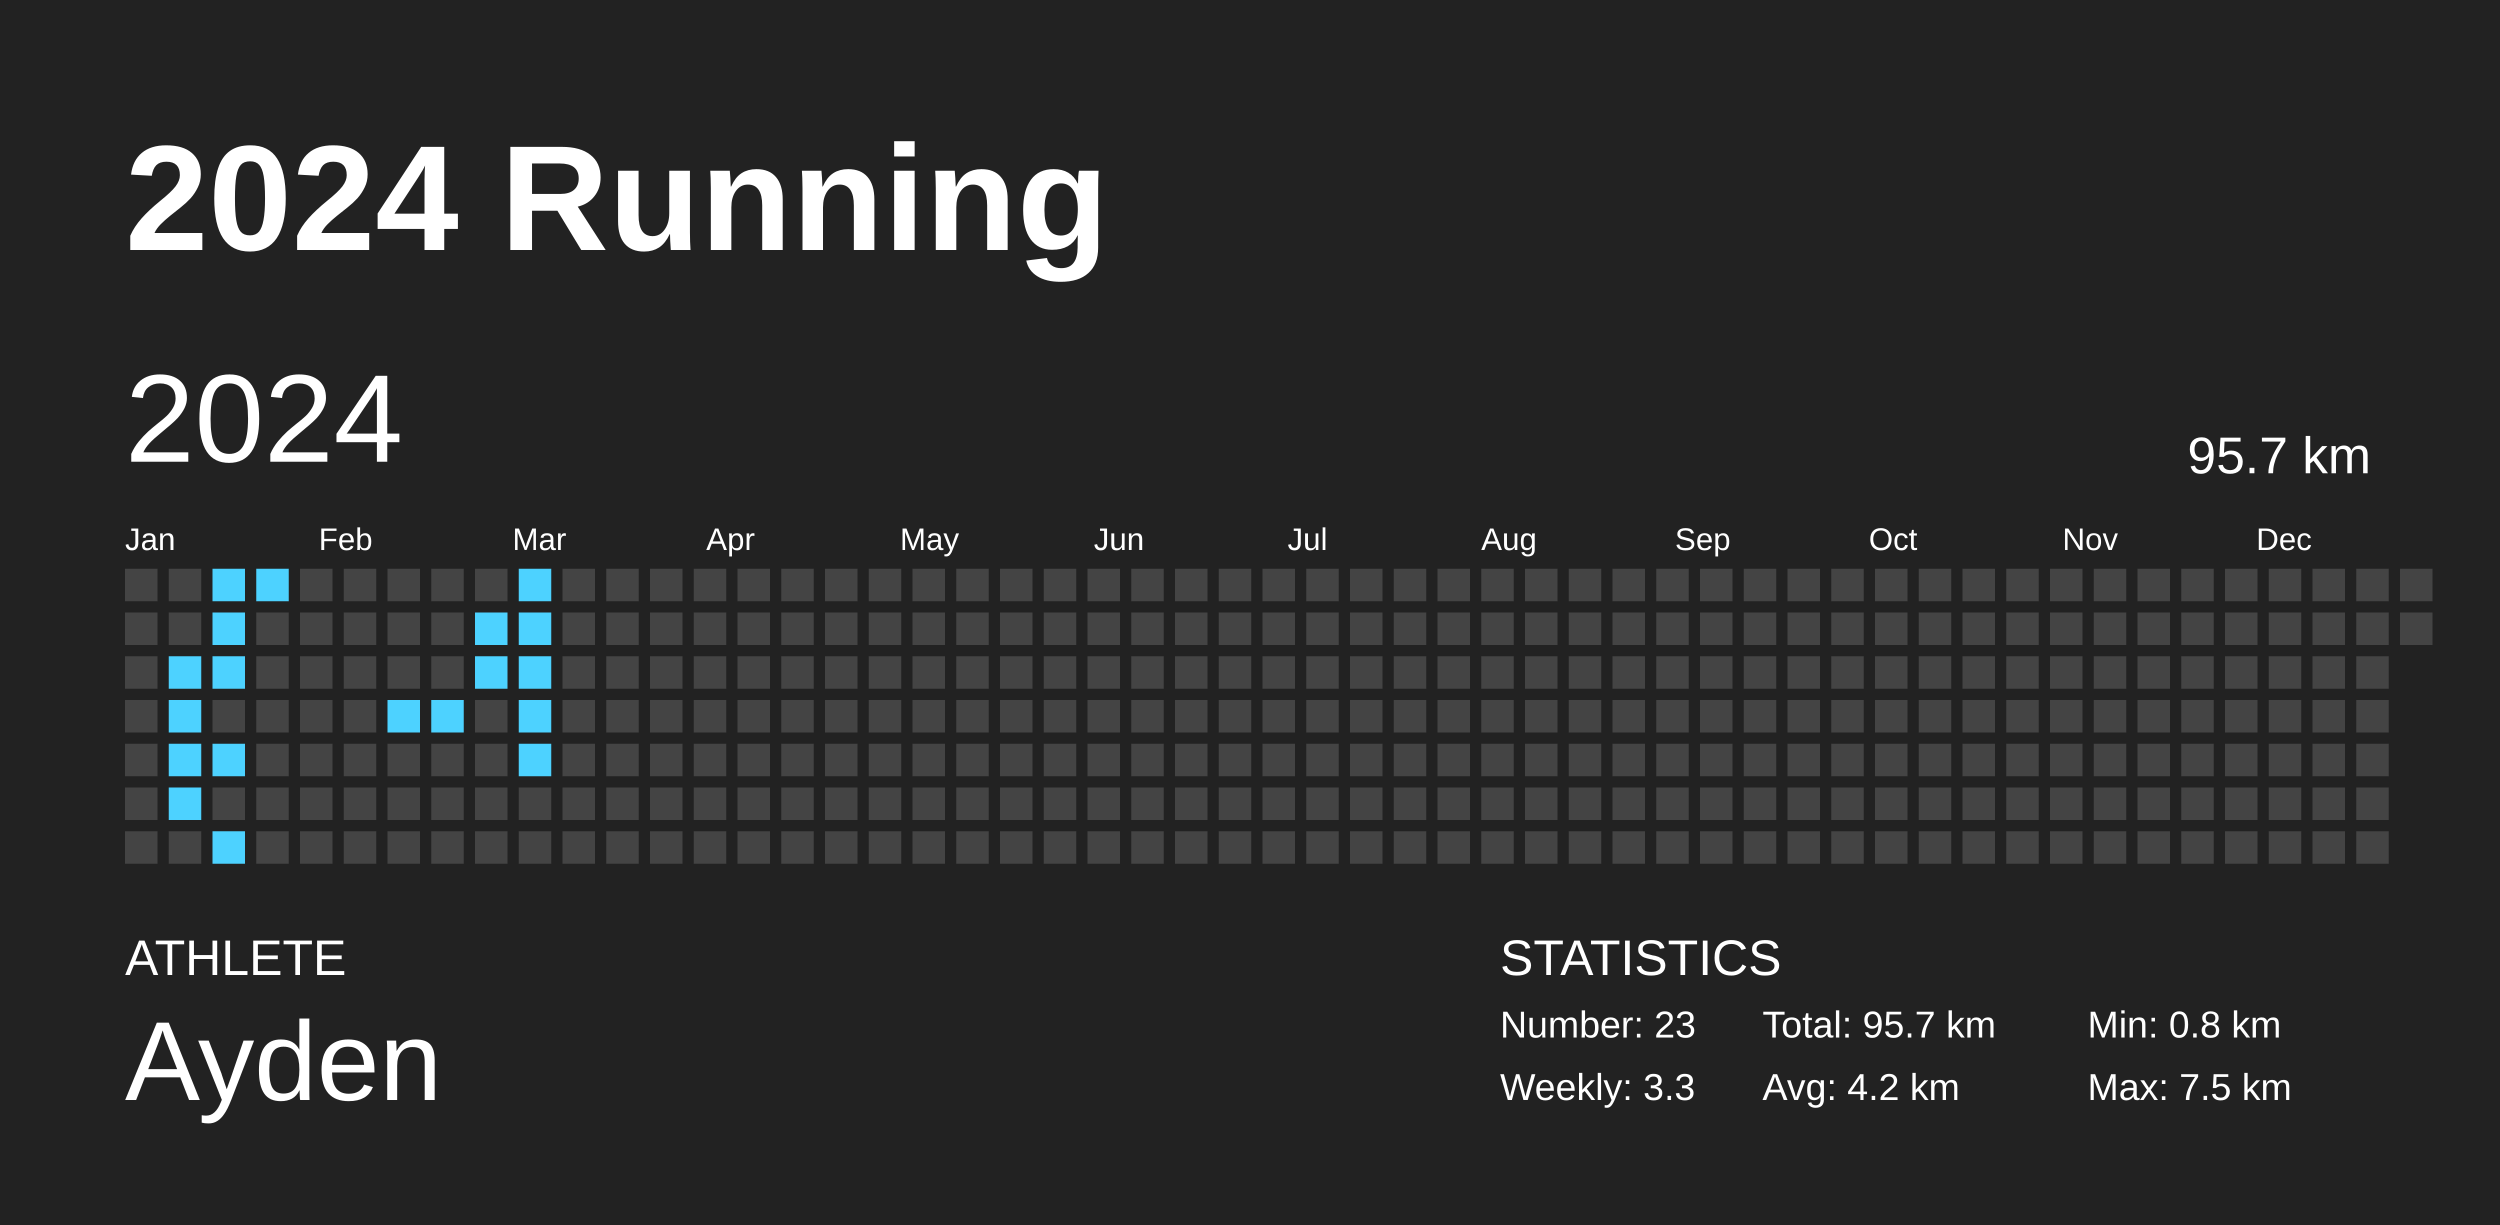
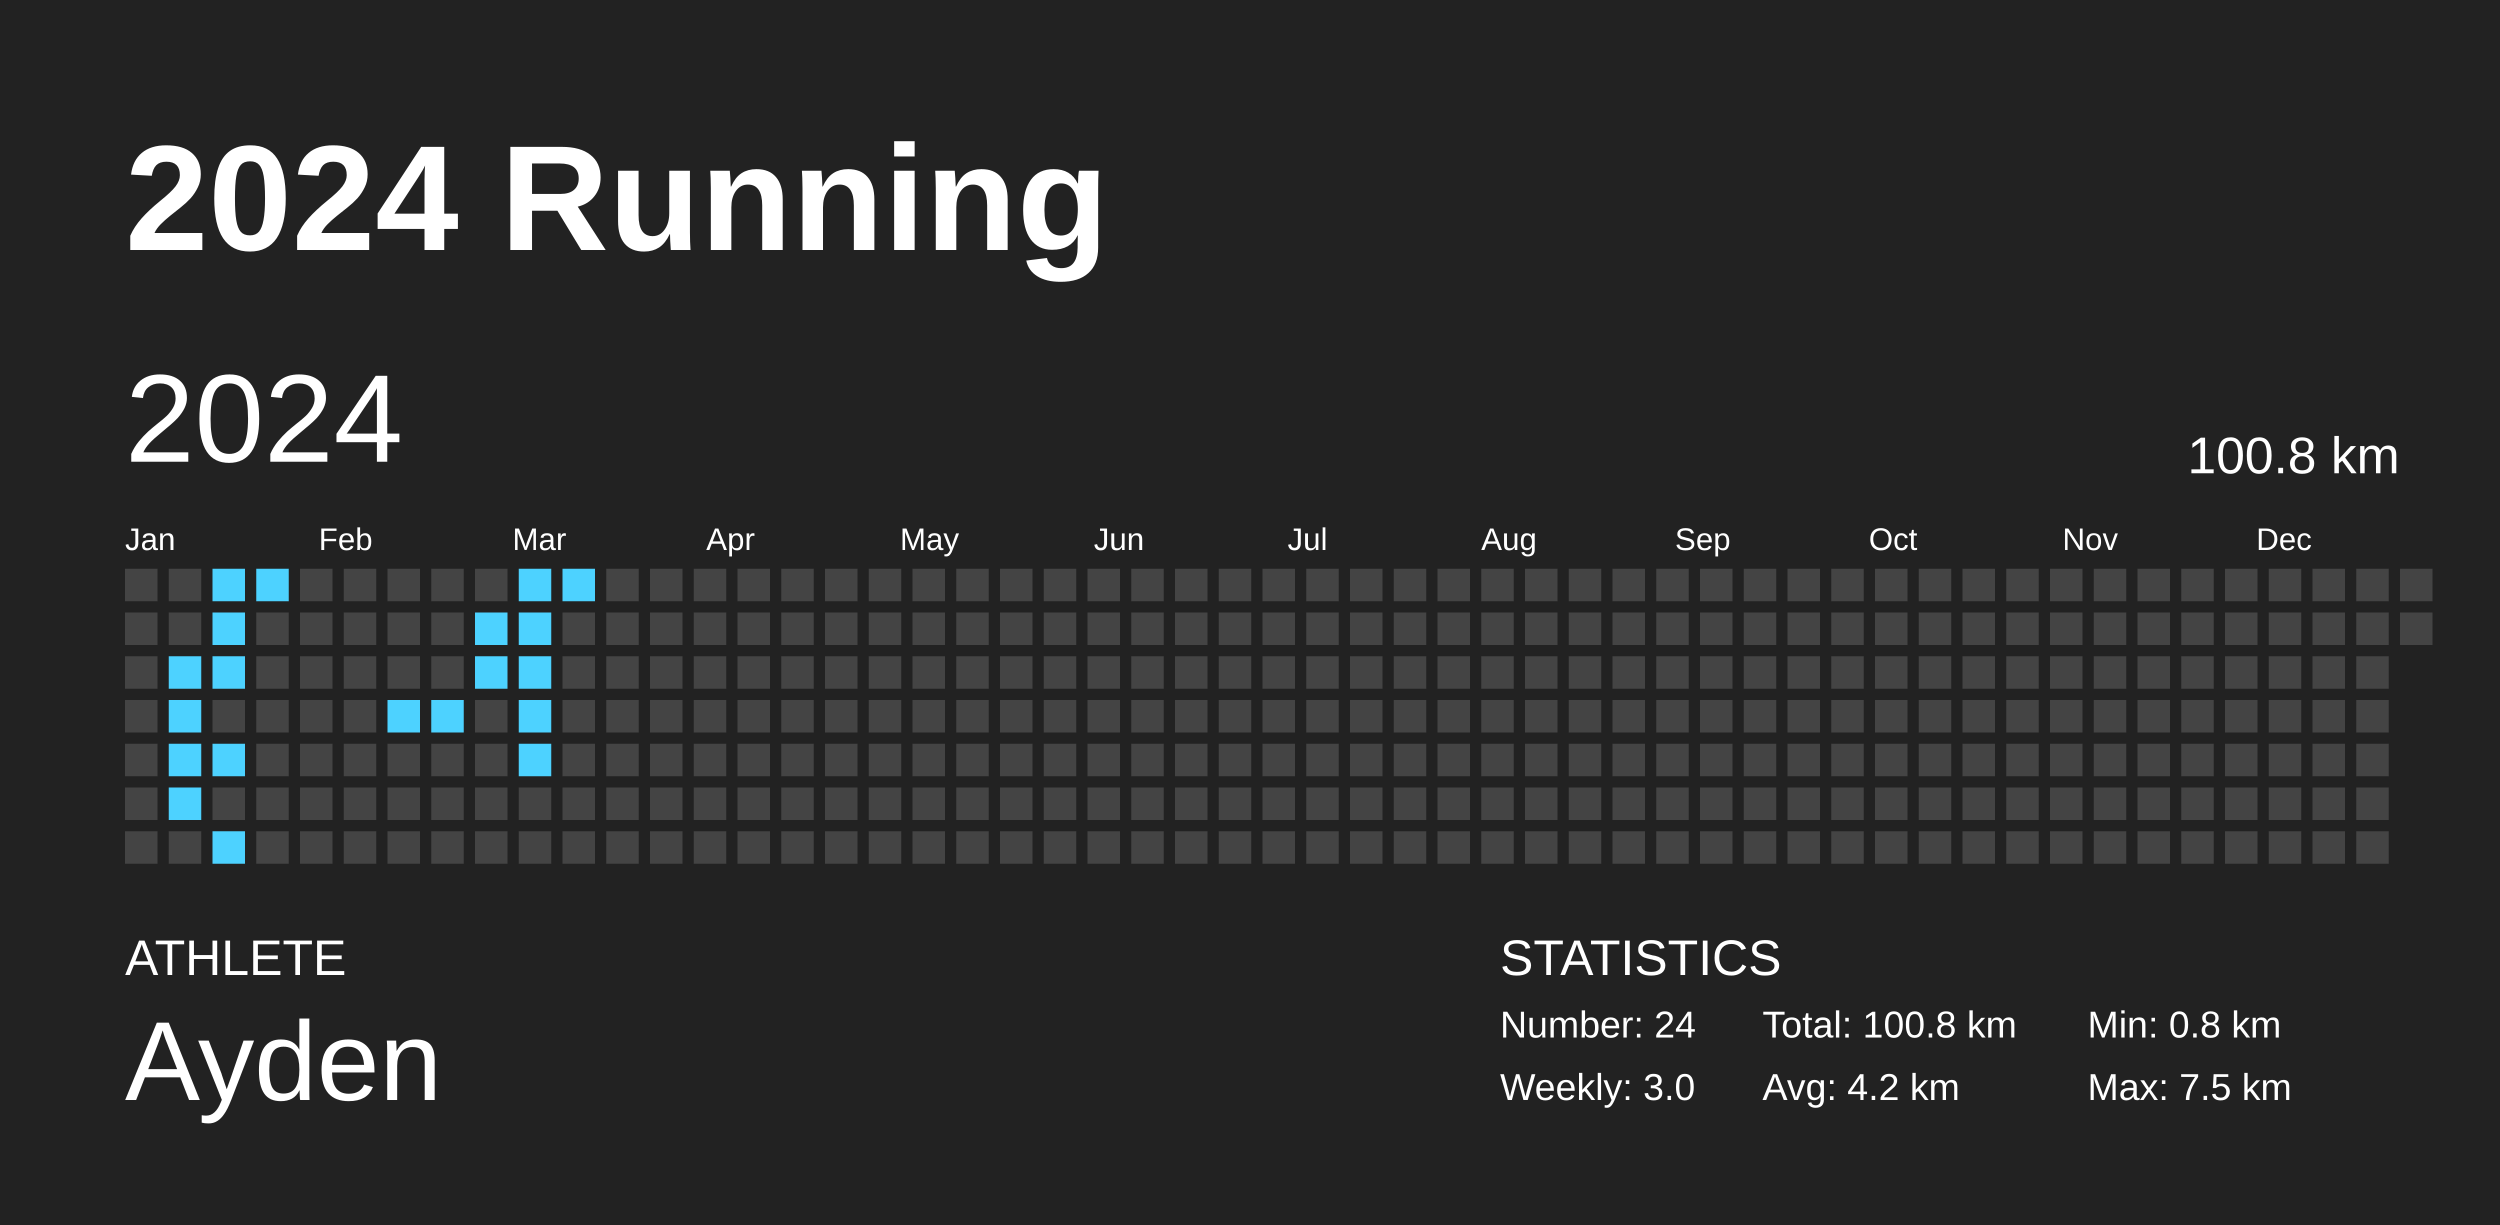
<svg xmlns="http://www.w3.org/2000/svg" baseProfile="full" height="98mm" version="1.1" viewBox="0,0,200,98" width="200mm">
  <defs />
  <rect fill="#222222" height="98" width="200" x="0" y="0" />
  <text fill="#FFFFFF" style="font-size:12px; font-family:Arial; font-weight:bold;" x="10" y="20">2024 Running</text>
  <text fill="#FFFFFF" style="font-size:4px; font-family:Arial" x="10" y="78">ATHLETE</text>
  <text fill="#FFFFFF" style="font-size:9px; font-family:Arial" x="10" y="88">Ayden</text>
  <text fill="#FFFFFF" style="font-size:4px; font-family:Arial" x="120" y="78">STATISTICS</text>
-   <text fill="#FFFFFF" style="font-size:3px; font-family:Arial" x="120" y="83">Number: 23</text>
-   <text fill="#FFFFFF" style="font-size:3px; font-family:Arial" x="120" y="88">Weekly: 3.3</text>
-   <text fill="#FFFFFF" style="font-size:3px; font-family:Arial" x="141" y="83">Total: 95.7 km</text>
+   <text fill="#FFFFFF" style="font-size:3px; font-family:Arial" x="120" y="83">Number: 24</text>
+   <text fill="#FFFFFF" style="font-size:3px; font-family:Arial" x="120" y="88">Weekly: 3.0</text>
+   <text fill="#FFFFFF" style="font-size:3px; font-family:Arial" x="141" y="83">Total: 100.8 km</text>
  <text fill="#FFFFFF" style="font-size:3px; font-family:Arial" x="141" y="88">Avg: 4.2 km</text>
  <text fill="#FFFFFF" style="font-size:3px; font-family:Arial" x="167" y="83">Min: 0.8 km</text>
  <text fill="#FFFFFF" style="font-size:3px; font-family:Arial" x="167" y="88">Max: 7.5 km</text>
  <text dominant-baseline="hanging" fill="#FFFFFF" style="font-size:10.0px; font-family:Arial;" x="10" y="30">2024</text>
-   <text dominant-baseline="hanging" fill="#FFFFFF" style="font-size:4.125px; font-family:Arial;" x="175" y="35">95.7 km</text>
+   <text dominant-baseline="hanging" fill="#FFFFFF" style="font-size:4.125px; font-family:Arial;" x="175" y="35">100.8 km</text>
  <text fill="#FFFFFF" style="font-size:2.5px; font-family:Arial" x="10.0" y="44">Jan</text>
  <text fill="#FFFFFF" style="font-size:2.5px; font-family:Arial" x="25.5" y="44">Feb</text>
  <text fill="#FFFFFF" style="font-size:2.5px; font-family:Arial" x="41.0" y="44">Mar</text>
  <text fill="#FFFFFF" style="font-size:2.5px; font-family:Arial" x="56.5" y="44">Apr</text>
  <text fill="#FFFFFF" style="font-size:2.5px; font-family:Arial" x="72.0" y="44">May</text>
  <text fill="#FFFFFF" style="font-size:2.5px; font-family:Arial" x="87.5" y="44">Jun</text>
  <text fill="#FFFFFF" style="font-size:2.5px; font-family:Arial" x="103.0" y="44">Jul</text>
  <text fill="#FFFFFF" style="font-size:2.5px; font-family:Arial" x="118.5" y="44">Aug</text>
  <text fill="#FFFFFF" style="font-size:2.5px; font-family:Arial" x="134.0" y="44">Sep</text>
  <text fill="#FFFFFF" style="font-size:2.5px; font-family:Arial" x="149.5" y="44">Oct</text>
  <text fill="#FFFFFF" style="font-size:2.5px; font-family:Arial" x="165.0" y="44">Nov</text>
  <text fill="#FFFFFF" style="font-size:2.5px; font-family:Arial" x="180.5" y="44">Dec</text>
  <rect fill="#444444" height="2.6" width="2.6" x="10.0" y="45.5" />
  <rect fill="#444444" height="2.6" width="2.6" x="10.0" y="49.0" />
  <rect fill="#444444" height="2.6" width="2.6" x="10.0" y="52.5" />
  <rect fill="#444444" height="2.6" width="2.6" x="10.0" y="56.0" />
  <rect fill="#444444" height="2.6" width="2.6" x="10.0" y="59.5" />
  <rect fill="#444444" height="2.6" width="2.6" x="10.0" y="63.0" />
  <rect fill="#444444" height="2.6" width="2.6" x="10.0" y="66.5" />
  <rect fill="#444444" height="2.6" width="2.6" x="13.5" y="45.5" />
  <rect fill="#444444" height="2.6" width="2.6" x="13.5" y="49.0" />
  <rect fill="#4dd2ff" height="2.6" width="2.6" x="13.5" y="52.5" />
  <rect fill="#4dd2ff" height="2.6" width="2.6" x="13.5" y="56.0" />
  <rect fill="#4dd2ff" height="2.6" width="2.6" x="13.5" y="59.5" />
  <rect fill="#4dd2ff" height="2.6" width="2.6" x="13.5" y="63.0" />
  <rect fill="#444444" height="2.6" width="2.6" x="13.5" y="66.5" />
  <rect fill="#4dd2ff" height="2.6" width="2.6" x="17.0" y="45.5" />
  <rect fill="#4dd2ff" height="2.6" width="2.6" x="17.0" y="49.0" />
  <rect fill="#4dd2ff" height="2.6" width="2.6" x="17.0" y="52.5" />
  <rect fill="#444444" height="2.6" width="2.6" x="17.0" y="56.0" />
  <rect fill="#4dd2ff" height="2.6" width="2.6" x="17.0" y="59.5" />
  <rect fill="#444444" height="2.6" width="2.6" x="17.0" y="63.0" />
  <rect fill="#4dd2ff" height="2.6" width="2.6" x="17.0" y="66.5" />
  <rect fill="#4dd2ff" height="2.6" width="2.6" x="20.5" y="45.5" />
  <rect fill="#444444" height="2.6" width="2.6" x="20.5" y="49.0" />
  <rect fill="#444444" height="2.6" width="2.6" x="20.5" y="52.5" />
  <rect fill="#444444" height="2.6" width="2.6" x="20.5" y="56.0" />
  <rect fill="#444444" height="2.6" width="2.6" x="20.5" y="59.5" />
  <rect fill="#444444" height="2.6" width="2.6" x="20.5" y="63.0" />
  <rect fill="#444444" height="2.6" width="2.6" x="20.5" y="66.5" />
  <rect fill="#444444" height="2.6" width="2.6" x="24.0" y="45.5" />
  <rect fill="#444444" height="2.6" width="2.6" x="24.0" y="49.0" />
  <rect fill="#444444" height="2.6" width="2.6" x="24.0" y="52.5" />
  <rect fill="#444444" height="2.6" width="2.6" x="24.0" y="56.0" />
  <rect fill="#444444" height="2.6" width="2.6" x="24.0" y="59.5" />
  <rect fill="#444444" height="2.6" width="2.6" x="24.0" y="63.0" />
  <rect fill="#444444" height="2.6" width="2.6" x="24.0" y="66.5" />
  <rect fill="#444444" height="2.6" width="2.6" x="27.5" y="45.5" />
  <rect fill="#444444" height="2.6" width="2.6" x="27.5" y="49.0" />
  <rect fill="#444444" height="2.6" width="2.6" x="27.5" y="52.5" />
  <rect fill="#444444" height="2.6" width="2.6" x="27.5" y="56.0" />
  <rect fill="#444444" height="2.6" width="2.6" x="27.5" y="59.5" />
  <rect fill="#444444" height="2.6" width="2.6" x="27.5" y="63.0" />
  <rect fill="#444444" height="2.6" width="2.6" x="27.5" y="66.5" />
  <rect fill="#444444" height="2.6" width="2.6" x="31.0" y="45.5" />
  <rect fill="#444444" height="2.6" width="2.6" x="31.0" y="49.0" />
  <rect fill="#444444" height="2.6" width="2.6" x="31.0" y="52.5" />
  <rect fill="#4dd2ff" height="2.6" width="2.6" x="31.0" y="56.0" />
  <rect fill="#444444" height="2.6" width="2.6" x="31.0" y="59.5" />
  <rect fill="#444444" height="2.6" width="2.6" x="31.0" y="63.0" />
  <rect fill="#444444" height="2.6" width="2.6" x="31.0" y="66.5" />
  <rect fill="#444444" height="2.6" width="2.6" x="34.5" y="45.5" />
  <rect fill="#444444" height="2.6" width="2.6" x="34.5" y="49.0" />
  <rect fill="#444444" height="2.6" width="2.6" x="34.5" y="52.5" />
  <rect fill="#4dd2ff" height="2.6" width="2.6" x="34.5" y="56.0" />
  <rect fill="#444444" height="2.6" width="2.6" x="34.5" y="59.5" />
  <rect fill="#444444" height="2.6" width="2.6" x="34.5" y="63.0" />
  <rect fill="#444444" height="2.6" width="2.6" x="34.5" y="66.5" />
  <rect fill="#444444" height="2.6" width="2.6" x="38.0" y="45.5" />
  <rect fill="#4dd2ff" height="2.6" width="2.6" x="38.0" y="49.0" />
  <rect fill="#4dd2ff" height="2.6" width="2.6" x="38.0" y="52.5" />
  <rect fill="#444444" height="2.6" width="2.6" x="38.0" y="56.0" />
  <rect fill="#444444" height="2.6" width="2.6" x="38.0" y="59.5" />
  <rect fill="#444444" height="2.6" width="2.6" x="38.0" y="63.0" />
  <rect fill="#444444" height="2.6" width="2.6" x="38.0" y="66.5" />
  <rect fill="#4dd2ff" height="2.6" width="2.6" x="41.5" y="45.5" />
  <rect fill="#4dd2ff" height="2.6" width="2.6" x="41.5" y="49.0" />
  <rect fill="#4dd2ff" height="2.6" width="2.6" x="41.5" y="52.5" />
  <rect fill="#4dd2ff" height="2.6" width="2.6" x="41.5" y="56.0" />
  <rect fill="#4dd2ff" height="2.6" width="2.6" x="41.5" y="59.5" />
  <rect fill="#444444" height="2.6" width="2.6" x="41.5" y="63.0" />
  <rect fill="#444444" height="2.6" width="2.6" x="41.5" y="66.5" />
-   <rect fill="#444444" height="2.6" width="2.6" x="45.0" y="45.5" />
+   <rect fill="#4dd2ff" height="2.6" width="2.6" x="45.0" y="45.5" />
  <rect fill="#444444" height="2.6" width="2.6" x="45.0" y="49.0" />
  <rect fill="#444444" height="2.6" width="2.6" x="45.0" y="52.5" />
  <rect fill="#444444" height="2.6" width="2.6" x="45.0" y="56.0" />
  <rect fill="#444444" height="2.6" width="2.6" x="45.0" y="59.5" />
  <rect fill="#444444" height="2.6" width="2.6" x="45.0" y="63.0" />
  <rect fill="#444444" height="2.6" width="2.6" x="45.0" y="66.5" />
  <rect fill="#444444" height="2.6" width="2.6" x="48.5" y="45.5" />
  <rect fill="#444444" height="2.6" width="2.6" x="48.5" y="49.0" />
  <rect fill="#444444" height="2.6" width="2.6" x="48.5" y="52.5" />
  <rect fill="#444444" height="2.6" width="2.6" x="48.5" y="56.0" />
  <rect fill="#444444" height="2.6" width="2.6" x="48.5" y="59.5" />
  <rect fill="#444444" height="2.6" width="2.6" x="48.5" y="63.0" />
  <rect fill="#444444" height="2.6" width="2.6" x="48.5" y="66.5" />
  <rect fill="#444444" height="2.6" width="2.6" x="52.0" y="45.5" />
  <rect fill="#444444" height="2.6" width="2.6" x="52.0" y="49.0" />
  <rect fill="#444444" height="2.6" width="2.6" x="52.0" y="52.5" />
  <rect fill="#444444" height="2.6" width="2.6" x="52.0" y="56.0" />
  <rect fill="#444444" height="2.6" width="2.6" x="52.0" y="59.5" />
  <rect fill="#444444" height="2.6" width="2.6" x="52.0" y="63.0" />
  <rect fill="#444444" height="2.6" width="2.6" x="52.0" y="66.5" />
  <rect fill="#444444" height="2.6" width="2.6" x="55.5" y="45.5" />
  <rect fill="#444444" height="2.6" width="2.6" x="55.5" y="49.0" />
  <rect fill="#444444" height="2.6" width="2.6" x="55.5" y="52.5" />
  <rect fill="#444444" height="2.6" width="2.6" x="55.5" y="56.0" />
  <rect fill="#444444" height="2.6" width="2.6" x="55.5" y="59.5" />
  <rect fill="#444444" height="2.6" width="2.6" x="55.5" y="63.0" />
  <rect fill="#444444" height="2.6" width="2.6" x="55.5" y="66.5" />
  <rect fill="#444444" height="2.6" width="2.6" x="59.0" y="45.5" />
  <rect fill="#444444" height="2.6" width="2.6" x="59.0" y="49.0" />
  <rect fill="#444444" height="2.6" width="2.6" x="59.0" y="52.5" />
  <rect fill="#444444" height="2.6" width="2.6" x="59.0" y="56.0" />
  <rect fill="#444444" height="2.6" width="2.6" x="59.0" y="59.5" />
  <rect fill="#444444" height="2.6" width="2.6" x="59.0" y="63.0" />
  <rect fill="#444444" height="2.6" width="2.6" x="59.0" y="66.5" />
  <rect fill="#444444" height="2.6" width="2.6" x="62.5" y="45.5" />
  <rect fill="#444444" height="2.6" width="2.6" x="62.5" y="49.0" />
  <rect fill="#444444" height="2.6" width="2.6" x="62.5" y="52.5" />
  <rect fill="#444444" height="2.6" width="2.6" x="62.5" y="56.0" />
  <rect fill="#444444" height="2.6" width="2.6" x="62.5" y="59.5" />
  <rect fill="#444444" height="2.6" width="2.6" x="62.5" y="63.0" />
  <rect fill="#444444" height="2.6" width="2.6" x="62.5" y="66.5" />
  <rect fill="#444444" height="2.6" width="2.6" x="66.0" y="45.5" />
  <rect fill="#444444" height="2.6" width="2.6" x="66.0" y="49.0" />
  <rect fill="#444444" height="2.6" width="2.6" x="66.0" y="52.5" />
  <rect fill="#444444" height="2.6" width="2.6" x="66.0" y="56.0" />
  <rect fill="#444444" height="2.6" width="2.6" x="66.0" y="59.5" />
  <rect fill="#444444" height="2.6" width="2.6" x="66.0" y="63.0" />
  <rect fill="#444444" height="2.6" width="2.6" x="66.0" y="66.5" />
  <rect fill="#444444" height="2.6" width="2.6" x="69.5" y="45.5" />
  <rect fill="#444444" height="2.6" width="2.6" x="69.5" y="49.0" />
  <rect fill="#444444" height="2.6" width="2.6" x="69.5" y="52.5" />
  <rect fill="#444444" height="2.6" width="2.6" x="69.5" y="56.0" />
  <rect fill="#444444" height="2.6" width="2.6" x="69.5" y="59.5" />
  <rect fill="#444444" height="2.6" width="2.6" x="69.5" y="63.0" />
  <rect fill="#444444" height="2.6" width="2.6" x="69.5" y="66.5" />
  <rect fill="#444444" height="2.6" width="2.6" x="73.0" y="45.5" />
  <rect fill="#444444" height="2.6" width="2.6" x="73.0" y="49.0" />
  <rect fill="#444444" height="2.6" width="2.6" x="73.0" y="52.5" />
  <rect fill="#444444" height="2.6" width="2.6" x="73.0" y="56.0" />
  <rect fill="#444444" height="2.6" width="2.6" x="73.0" y="59.5" />
  <rect fill="#444444" height="2.6" width="2.6" x="73.0" y="63.0" />
  <rect fill="#444444" height="2.6" width="2.6" x="73.0" y="66.5" />
  <rect fill="#444444" height="2.6" width="2.6" x="76.5" y="45.5" />
  <rect fill="#444444" height="2.6" width="2.6" x="76.5" y="49.0" />
  <rect fill="#444444" height="2.6" width="2.6" x="76.5" y="52.5" />
  <rect fill="#444444" height="2.6" width="2.6" x="76.5" y="56.0" />
  <rect fill="#444444" height="2.6" width="2.6" x="76.5" y="59.5" />
  <rect fill="#444444" height="2.6" width="2.6" x="76.5" y="63.0" />
  <rect fill="#444444" height="2.6" width="2.6" x="76.5" y="66.5" />
  <rect fill="#444444" height="2.6" width="2.6" x="80.0" y="45.5" />
  <rect fill="#444444" height="2.6" width="2.6" x="80.0" y="49.0" />
  <rect fill="#444444" height="2.6" width="2.6" x="80.0" y="52.5" />
  <rect fill="#444444" height="2.6" width="2.6" x="80.0" y="56.0" />
  <rect fill="#444444" height="2.6" width="2.6" x="80.0" y="59.5" />
  <rect fill="#444444" height="2.6" width="2.6" x="80.0" y="63.0" />
  <rect fill="#444444" height="2.6" width="2.6" x="80.0" y="66.5" />
  <rect fill="#444444" height="2.6" width="2.6" x="83.5" y="45.5" />
  <rect fill="#444444" height="2.6" width="2.6" x="83.5" y="49.0" />
  <rect fill="#444444" height="2.6" width="2.6" x="83.5" y="52.5" />
  <rect fill="#444444" height="2.6" width="2.6" x="83.5" y="56.0" />
  <rect fill="#444444" height="2.6" width="2.6" x="83.5" y="59.5" />
  <rect fill="#444444" height="2.6" width="2.6" x="83.5" y="63.0" />
  <rect fill="#444444" height="2.6" width="2.6" x="83.5" y="66.5" />
  <rect fill="#444444" height="2.6" width="2.6" x="87.0" y="45.5" />
  <rect fill="#444444" height="2.6" width="2.6" x="87.0" y="49.0" />
  <rect fill="#444444" height="2.6" width="2.6" x="87.0" y="52.5" />
  <rect fill="#444444" height="2.6" width="2.6" x="87.0" y="56.0" />
  <rect fill="#444444" height="2.6" width="2.6" x="87.0" y="59.5" />
  <rect fill="#444444" height="2.6" width="2.6" x="87.0" y="63.0" />
  <rect fill="#444444" height="2.6" width="2.6" x="87.0" y="66.5" />
  <rect fill="#444444" height="2.6" width="2.6" x="90.5" y="45.5" />
  <rect fill="#444444" height="2.6" width="2.6" x="90.5" y="49.0" />
  <rect fill="#444444" height="2.6" width="2.6" x="90.5" y="52.5" />
  <rect fill="#444444" height="2.6" width="2.6" x="90.5" y="56.0" />
  <rect fill="#444444" height="2.6" width="2.6" x="90.5" y="59.5" />
  <rect fill="#444444" height="2.6" width="2.6" x="90.5" y="63.0" />
  <rect fill="#444444" height="2.6" width="2.6" x="90.5" y="66.5" />
  <rect fill="#444444" height="2.6" width="2.6" x="94.0" y="45.5" />
  <rect fill="#444444" height="2.6" width="2.6" x="94.0" y="49.0" />
  <rect fill="#444444" height="2.6" width="2.6" x="94.0" y="52.5" />
  <rect fill="#444444" height="2.6" width="2.6" x="94.0" y="56.0" />
  <rect fill="#444444" height="2.6" width="2.6" x="94.0" y="59.5" />
  <rect fill="#444444" height="2.6" width="2.6" x="94.0" y="63.0" />
  <rect fill="#444444" height="2.6" width="2.6" x="94.0" y="66.5" />
  <rect fill="#444444" height="2.6" width="2.6" x="97.5" y="45.5" />
  <rect fill="#444444" height="2.6" width="2.6" x="97.5" y="49.0" />
  <rect fill="#444444" height="2.6" width="2.6" x="97.5" y="52.5" />
  <rect fill="#444444" height="2.6" width="2.6" x="97.5" y="56.0" />
  <rect fill="#444444" height="2.6" width="2.6" x="97.5" y="59.5" />
  <rect fill="#444444" height="2.6" width="2.6" x="97.5" y="63.0" />
  <rect fill="#444444" height="2.6" width="2.6" x="97.5" y="66.5" />
  <rect fill="#444444" height="2.6" width="2.6" x="101.0" y="45.5" />
  <rect fill="#444444" height="2.6" width="2.6" x="101.0" y="49.0" />
  <rect fill="#444444" height="2.6" width="2.6" x="101.0" y="52.5" />
  <rect fill="#444444" height="2.6" width="2.6" x="101.0" y="56.0" />
  <rect fill="#444444" height="2.6" width="2.6" x="101.0" y="59.5" />
  <rect fill="#444444" height="2.6" width="2.6" x="101.0" y="63.0" />
  <rect fill="#444444" height="2.6" width="2.6" x="101.0" y="66.5" />
  <rect fill="#444444" height="2.6" width="2.6" x="104.5" y="45.5" />
  <rect fill="#444444" height="2.6" width="2.6" x="104.5" y="49.0" />
  <rect fill="#444444" height="2.6" width="2.6" x="104.5" y="52.5" />
  <rect fill="#444444" height="2.6" width="2.6" x="104.5" y="56.0" />
  <rect fill="#444444" height="2.6" width="2.6" x="104.5" y="59.5" />
  <rect fill="#444444" height="2.6" width="2.6" x="104.5" y="63.0" />
  <rect fill="#444444" height="2.6" width="2.6" x="104.5" y="66.5" />
  <rect fill="#444444" height="2.6" width="2.6" x="108.0" y="45.5" />
  <rect fill="#444444" height="2.6" width="2.6" x="108.0" y="49.0" />
  <rect fill="#444444" height="2.6" width="2.6" x="108.0" y="52.5" />
  <rect fill="#444444" height="2.6" width="2.6" x="108.0" y="56.0" />
  <rect fill="#444444" height="2.6" width="2.6" x="108.0" y="59.5" />
  <rect fill="#444444" height="2.6" width="2.6" x="108.0" y="63.0" />
  <rect fill="#444444" height="2.6" width="2.6" x="108.0" y="66.5" />
  <rect fill="#444444" height="2.6" width="2.6" x="111.5" y="45.5" />
  <rect fill="#444444" height="2.6" width="2.6" x="111.5" y="49.0" />
  <rect fill="#444444" height="2.6" width="2.6" x="111.5" y="52.5" />
  <rect fill="#444444" height="2.6" width="2.6" x="111.5" y="56.0" />
  <rect fill="#444444" height="2.6" width="2.6" x="111.5" y="59.5" />
  <rect fill="#444444" height="2.6" width="2.6" x="111.5" y="63.0" />
  <rect fill="#444444" height="2.6" width="2.6" x="111.5" y="66.5" />
  <rect fill="#444444" height="2.6" width="2.6" x="115.0" y="45.5" />
  <rect fill="#444444" height="2.6" width="2.6" x="115.0" y="49.0" />
  <rect fill="#444444" height="2.6" width="2.6" x="115.0" y="52.5" />
  <rect fill="#444444" height="2.6" width="2.6" x="115.0" y="56.0" />
  <rect fill="#444444" height="2.6" width="2.6" x="115.0" y="59.5" />
  <rect fill="#444444" height="2.6" width="2.6" x="115.0" y="63.0" />
  <rect fill="#444444" height="2.6" width="2.6" x="115.0" y="66.5" />
  <rect fill="#444444" height="2.6" width="2.6" x="118.5" y="45.5" />
  <rect fill="#444444" height="2.6" width="2.6" x="118.5" y="49.0" />
  <rect fill="#444444" height="2.6" width="2.6" x="118.5" y="52.5" />
  <rect fill="#444444" height="2.6" width="2.6" x="118.5" y="56.0" />
  <rect fill="#444444" height="2.6" width="2.6" x="118.5" y="59.5" />
  <rect fill="#444444" height="2.6" width="2.6" x="118.5" y="63.0" />
  <rect fill="#444444" height="2.6" width="2.6" x="118.5" y="66.5" />
  <rect fill="#444444" height="2.6" width="2.6" x="122.0" y="45.5" />
  <rect fill="#444444" height="2.6" width="2.6" x="122.0" y="49.0" />
  <rect fill="#444444" height="2.6" width="2.6" x="122.0" y="52.5" />
  <rect fill="#444444" height="2.6" width="2.6" x="122.0" y="56.0" />
  <rect fill="#444444" height="2.6" width="2.6" x="122.0" y="59.5" />
  <rect fill="#444444" height="2.6" width="2.6" x="122.0" y="63.0" />
  <rect fill="#444444" height="2.6" width="2.6" x="122.0" y="66.5" />
  <rect fill="#444444" height="2.6" width="2.6" x="125.5" y="45.5" />
  <rect fill="#444444" height="2.6" width="2.6" x="125.5" y="49.0" />
  <rect fill="#444444" height="2.6" width="2.6" x="125.5" y="52.5" />
  <rect fill="#444444" height="2.6" width="2.6" x="125.5" y="56.0" />
  <rect fill="#444444" height="2.6" width="2.6" x="125.5" y="59.5" />
  <rect fill="#444444" height="2.6" width="2.6" x="125.5" y="63.0" />
  <rect fill="#444444" height="2.6" width="2.6" x="125.5" y="66.5" />
  <rect fill="#444444" height="2.6" width="2.6" x="129.0" y="45.5" />
  <rect fill="#444444" height="2.6" width="2.6" x="129.0" y="49.0" />
  <rect fill="#444444" height="2.6" width="2.6" x="129.0" y="52.5" />
  <rect fill="#444444" height="2.6" width="2.6" x="129.0" y="56.0" />
  <rect fill="#444444" height="2.6" width="2.6" x="129.0" y="59.5" />
  <rect fill="#444444" height="2.6" width="2.6" x="129.0" y="63.0" />
  <rect fill="#444444" height="2.6" width="2.6" x="129.0" y="66.5" />
  <rect fill="#444444" height="2.6" width="2.6" x="132.5" y="45.5" />
  <rect fill="#444444" height="2.6" width="2.6" x="132.5" y="49.0" />
  <rect fill="#444444" height="2.6" width="2.6" x="132.5" y="52.5" />
  <rect fill="#444444" height="2.6" width="2.6" x="132.5" y="56.0" />
  <rect fill="#444444" height="2.6" width="2.6" x="132.5" y="59.5" />
  <rect fill="#444444" height="2.6" width="2.6" x="132.5" y="63.0" />
  <rect fill="#444444" height="2.6" width="2.6" x="132.5" y="66.5" />
  <rect fill="#444444" height="2.6" width="2.6" x="136.0" y="45.5" />
  <rect fill="#444444" height="2.6" width="2.6" x="136.0" y="49.0" />
  <rect fill="#444444" height="2.6" width="2.6" x="136.0" y="52.5" />
  <rect fill="#444444" height="2.6" width="2.6" x="136.0" y="56.0" />
  <rect fill="#444444" height="2.6" width="2.6" x="136.0" y="59.5" />
  <rect fill="#444444" height="2.6" width="2.6" x="136.0" y="63.0" />
  <rect fill="#444444" height="2.6" width="2.6" x="136.0" y="66.5" />
  <rect fill="#444444" height="2.6" width="2.6" x="139.5" y="45.5" />
  <rect fill="#444444" height="2.6" width="2.6" x="139.5" y="49.0" />
  <rect fill="#444444" height="2.6" width="2.6" x="139.5" y="52.5" />
  <rect fill="#444444" height="2.6" width="2.6" x="139.5" y="56.0" />
  <rect fill="#444444" height="2.6" width="2.6" x="139.5" y="59.5" />
  <rect fill="#444444" height="2.6" width="2.6" x="139.5" y="63.0" />
  <rect fill="#444444" height="2.6" width="2.6" x="139.5" y="66.5" />
  <rect fill="#444444" height="2.6" width="2.6" x="143.0" y="45.5" />
  <rect fill="#444444" height="2.6" width="2.6" x="143.0" y="49.0" />
  <rect fill="#444444" height="2.6" width="2.6" x="143.0" y="52.5" />
  <rect fill="#444444" height="2.6" width="2.6" x="143.0" y="56.0" />
  <rect fill="#444444" height="2.6" width="2.6" x="143.0" y="59.5" />
  <rect fill="#444444" height="2.6" width="2.6" x="143.0" y="63.0" />
  <rect fill="#444444" height="2.6" width="2.6" x="143.0" y="66.5" />
  <rect fill="#444444" height="2.6" width="2.6" x="146.5" y="45.5" />
  <rect fill="#444444" height="2.6" width="2.6" x="146.5" y="49.0" />
  <rect fill="#444444" height="2.6" width="2.6" x="146.5" y="52.5" />
  <rect fill="#444444" height="2.6" width="2.6" x="146.5" y="56.0" />
  <rect fill="#444444" height="2.6" width="2.6" x="146.5" y="59.5" />
  <rect fill="#444444" height="2.6" width="2.6" x="146.5" y="63.0" />
  <rect fill="#444444" height="2.6" width="2.6" x="146.5" y="66.5" />
  <rect fill="#444444" height="2.6" width="2.6" x="150.0" y="45.5" />
  <rect fill="#444444" height="2.6" width="2.6" x="150.0" y="49.0" />
  <rect fill="#444444" height="2.6" width="2.6" x="150.0" y="52.5" />
  <rect fill="#444444" height="2.6" width="2.6" x="150.0" y="56.0" />
  <rect fill="#444444" height="2.6" width="2.6" x="150.0" y="59.5" />
  <rect fill="#444444" height="2.6" width="2.6" x="150.0" y="63.0" />
  <rect fill="#444444" height="2.6" width="2.6" x="150.0" y="66.5" />
  <rect fill="#444444" height="2.6" width="2.6" x="153.5" y="45.5" />
  <rect fill="#444444" height="2.6" width="2.6" x="153.5" y="49.0" />
  <rect fill="#444444" height="2.6" width="2.6" x="153.5" y="52.5" />
  <rect fill="#444444" height="2.6" width="2.6" x="153.5" y="56.0" />
  <rect fill="#444444" height="2.6" width="2.6" x="153.5" y="59.5" />
  <rect fill="#444444" height="2.6" width="2.6" x="153.5" y="63.0" />
  <rect fill="#444444" height="2.6" width="2.6" x="153.5" y="66.5" />
  <rect fill="#444444" height="2.6" width="2.6" x="157.0" y="45.5" />
  <rect fill="#444444" height="2.6" width="2.6" x="157.0" y="49.0" />
  <rect fill="#444444" height="2.6" width="2.6" x="157.0" y="52.5" />
  <rect fill="#444444" height="2.6" width="2.6" x="157.0" y="56.0" />
  <rect fill="#444444" height="2.6" width="2.6" x="157.0" y="59.5" />
  <rect fill="#444444" height="2.6" width="2.6" x="157.0" y="63.0" />
  <rect fill="#444444" height="2.6" width="2.6" x="157.0" y="66.5" />
  <rect fill="#444444" height="2.6" width="2.6" x="160.5" y="45.5" />
  <rect fill="#444444" height="2.6" width="2.6" x="160.5" y="49.0" />
  <rect fill="#444444" height="2.6" width="2.6" x="160.5" y="52.5" />
  <rect fill="#444444" height="2.6" width="2.6" x="160.5" y="56.0" />
  <rect fill="#444444" height="2.6" width="2.6" x="160.5" y="59.5" />
  <rect fill="#444444" height="2.6" width="2.6" x="160.5" y="63.0" />
  <rect fill="#444444" height="2.6" width="2.6" x="160.5" y="66.5" />
  <rect fill="#444444" height="2.6" width="2.6" x="164.0" y="45.5" />
  <rect fill="#444444" height="2.6" width="2.6" x="164.0" y="49.0" />
  <rect fill="#444444" height="2.6" width="2.6" x="164.0" y="52.5" />
  <rect fill="#444444" height="2.6" width="2.6" x="164.0" y="56.0" />
  <rect fill="#444444" height="2.6" width="2.6" x="164.0" y="59.5" />
  <rect fill="#444444" height="2.6" width="2.6" x="164.0" y="63.0" />
  <rect fill="#444444" height="2.6" width="2.6" x="164.0" y="66.5" />
  <rect fill="#444444" height="2.6" width="2.6" x="167.5" y="45.5" />
  <rect fill="#444444" height="2.6" width="2.6" x="167.5" y="49.0" />
  <rect fill="#444444" height="2.6" width="2.6" x="167.5" y="52.5" />
  <rect fill="#444444" height="2.6" width="2.6" x="167.5" y="56.0" />
  <rect fill="#444444" height="2.6" width="2.6" x="167.5" y="59.5" />
  <rect fill="#444444" height="2.6" width="2.6" x="167.5" y="63.0" />
  <rect fill="#444444" height="2.6" width="2.6" x="167.5" y="66.5" />
  <rect fill="#444444" height="2.6" width="2.6" x="171.0" y="45.5" />
  <rect fill="#444444" height="2.6" width="2.6" x="171.0" y="49.0" />
  <rect fill="#444444" height="2.6" width="2.6" x="171.0" y="52.5" />
  <rect fill="#444444" height="2.6" width="2.6" x="171.0" y="56.0" />
  <rect fill="#444444" height="2.6" width="2.6" x="171.0" y="59.5" />
  <rect fill="#444444" height="2.6" width="2.6" x="171.0" y="63.0" />
  <rect fill="#444444" height="2.6" width="2.6" x="171.0" y="66.5" />
  <rect fill="#444444" height="2.6" width="2.6" x="174.5" y="45.5" />
  <rect fill="#444444" height="2.6" width="2.6" x="174.5" y="49.0" />
  <rect fill="#444444" height="2.6" width="2.6" x="174.5" y="52.5" />
  <rect fill="#444444" height="2.6" width="2.6" x="174.5" y="56.0" />
  <rect fill="#444444" height="2.6" width="2.6" x="174.5" y="59.5" />
  <rect fill="#444444" height="2.6" width="2.6" x="174.5" y="63.0" />
  <rect fill="#444444" height="2.6" width="2.6" x="174.5" y="66.5" />
  <rect fill="#444444" height="2.6" width="2.6" x="178.0" y="45.5" />
  <rect fill="#444444" height="2.6" width="2.6" x="178.0" y="49.0" />
  <rect fill="#444444" height="2.6" width="2.6" x="178.0" y="52.5" />
  <rect fill="#444444" height="2.6" width="2.6" x="178.0" y="56.0" />
  <rect fill="#444444" height="2.6" width="2.6" x="178.0" y="59.5" />
  <rect fill="#444444" height="2.6" width="2.6" x="178.0" y="63.0" />
  <rect fill="#444444" height="2.6" width="2.6" x="178.0" y="66.5" />
  <rect fill="#444444" height="2.6" width="2.6" x="181.5" y="45.5" />
  <rect fill="#444444" height="2.6" width="2.6" x="181.5" y="49.0" />
  <rect fill="#444444" height="2.6" width="2.6" x="181.5" y="52.5" />
  <rect fill="#444444" height="2.6" width="2.6" x="181.5" y="56.0" />
  <rect fill="#444444" height="2.6" width="2.6" x="181.5" y="59.5" />
  <rect fill="#444444" height="2.6" width="2.6" x="181.5" y="63.0" />
  <rect fill="#444444" height="2.6" width="2.6" x="181.5" y="66.5" />
  <rect fill="#444444" height="2.6" width="2.6" x="185.0" y="45.5" />
  <rect fill="#444444" height="2.6" width="2.6" x="185.0" y="49.0" />
  <rect fill="#444444" height="2.6" width="2.6" x="185.0" y="52.5" />
  <rect fill="#444444" height="2.6" width="2.6" x="185.0" y="56.0" />
  <rect fill="#444444" height="2.6" width="2.6" x="185.0" y="59.5" />
  <rect fill="#444444" height="2.6" width="2.6" x="185.0" y="63.0" />
  <rect fill="#444444" height="2.6" width="2.6" x="185.0" y="66.5" />
  <rect fill="#444444" height="2.6" width="2.6" x="188.5" y="45.5" />
  <rect fill="#444444" height="2.6" width="2.6" x="188.5" y="49.0" />
  <rect fill="#444444" height="2.6" width="2.6" x="188.5" y="52.5" />
  <rect fill="#444444" height="2.6" width="2.6" x="188.5" y="56.0" />
  <rect fill="#444444" height="2.6" width="2.6" x="188.5" y="59.5" />
  <rect fill="#444444" height="2.6" width="2.6" x="188.5" y="63.0" />
  <rect fill="#444444" height="2.6" width="2.6" x="188.5" y="66.5" />
  <rect fill="#444444" height="2.6" width="2.6" x="192.0" y="45.5" />
  <rect fill="#444444" height="2.6" width="2.6" x="192.0" y="49.0" />
</svg>
